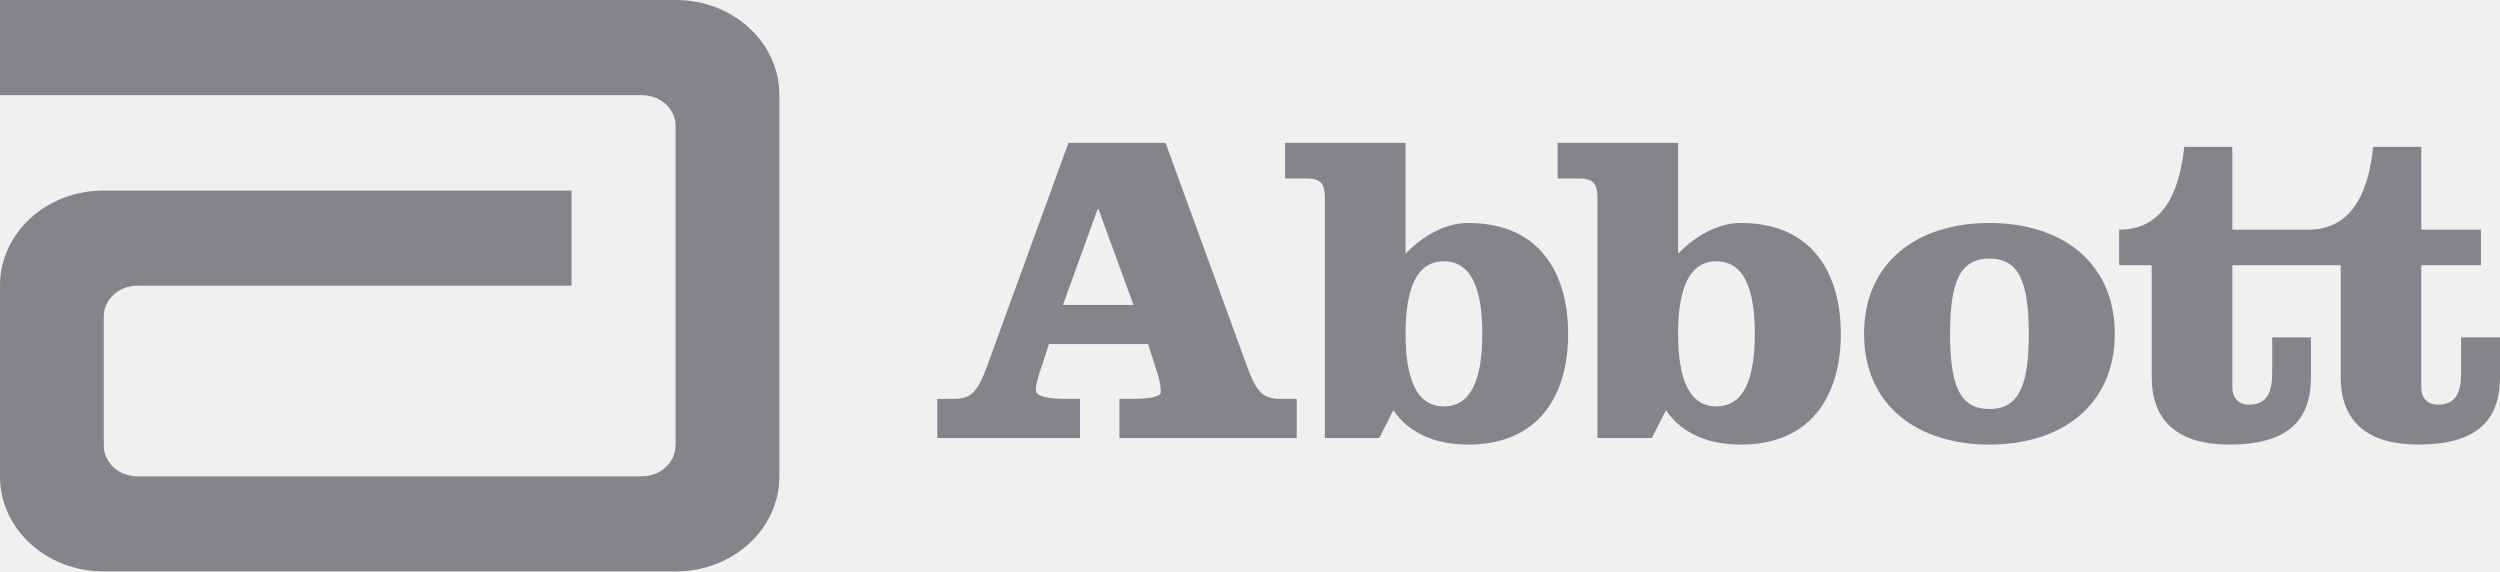
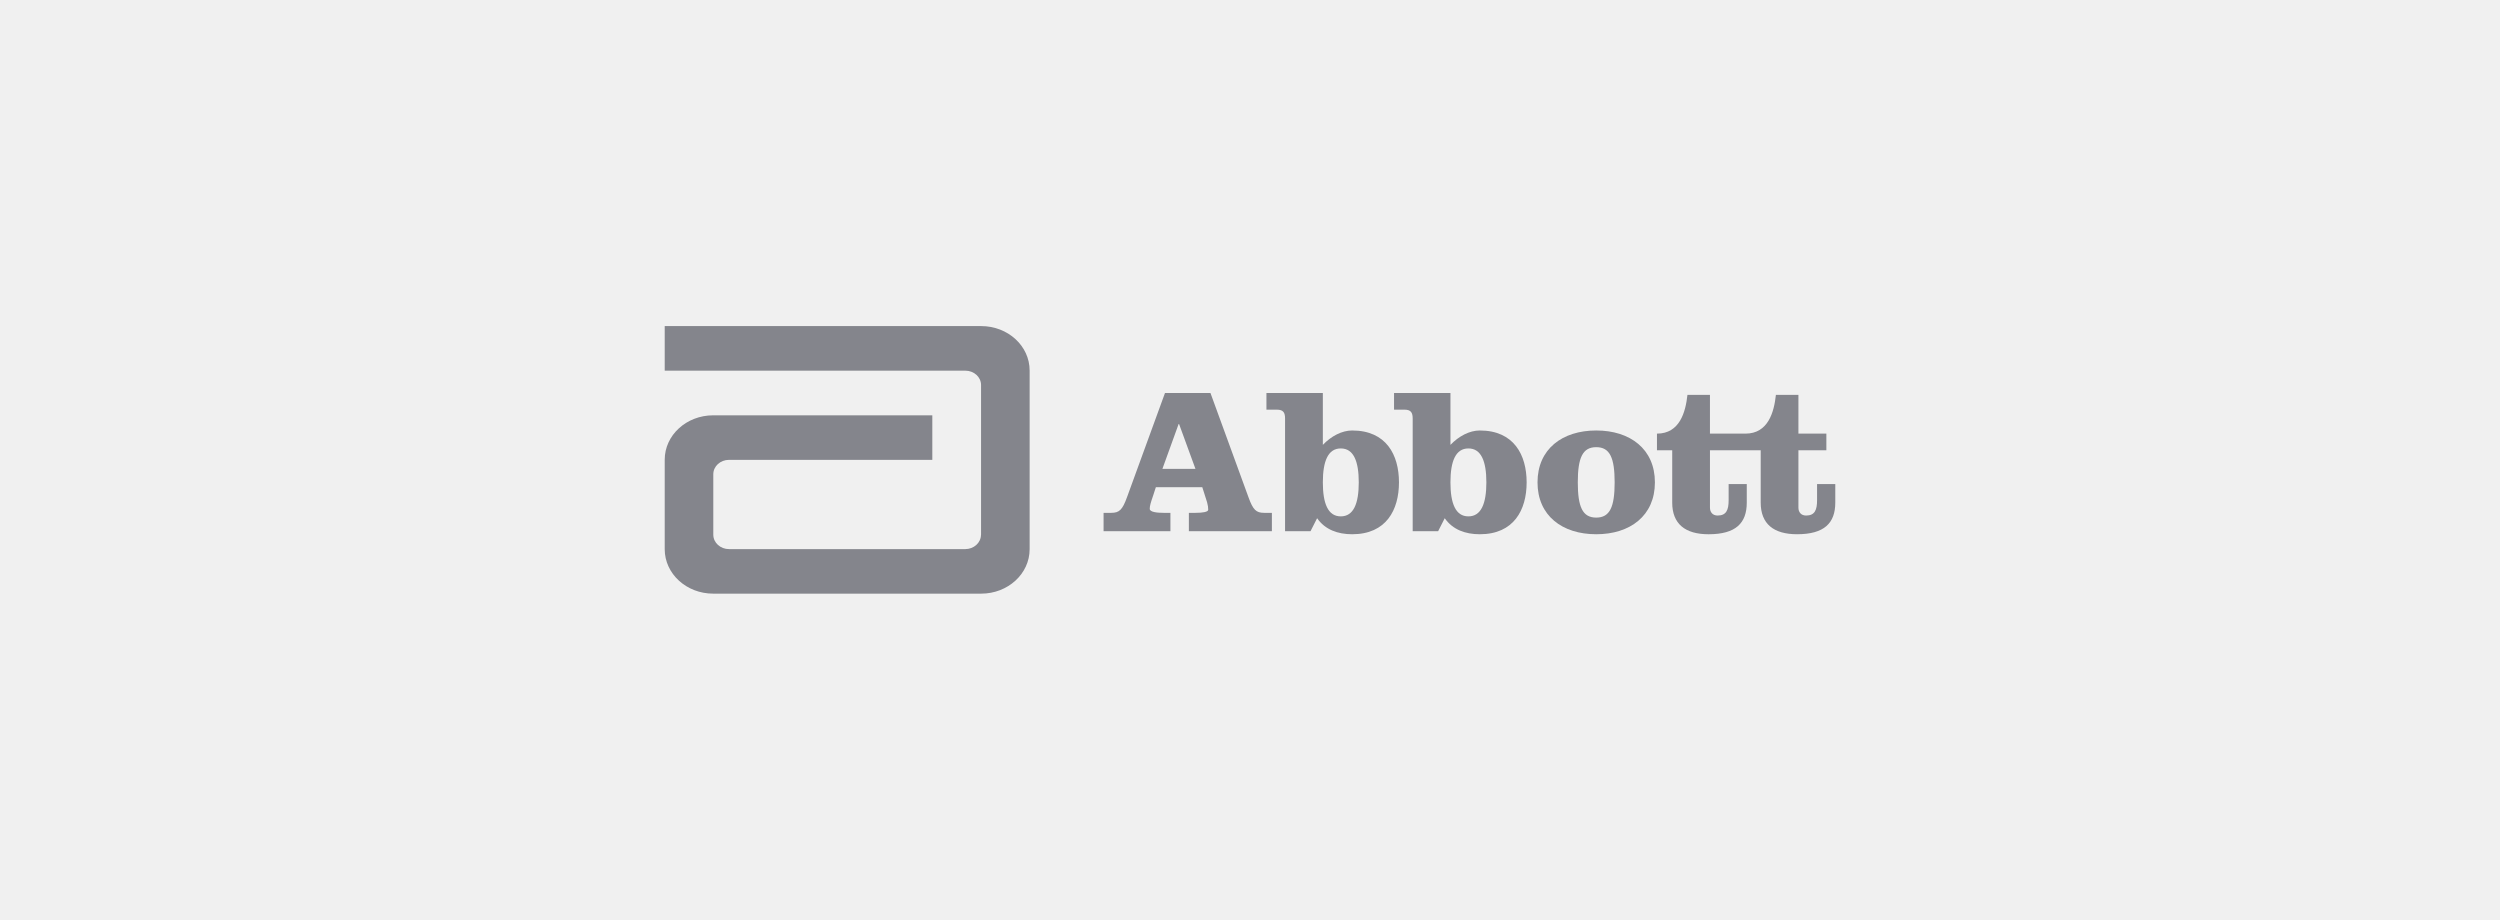
- <svg xmlns="http://www.w3.org/2000/svg" width="140" height="32" viewBox="0 0 140 32" fill="none">
-   <g clip-path="url(#clip0_3392_5681)">
-     <path d="M37.847 0H0V5.328H35.958V5.332C36.998 5.332 37.834 6.102 37.834 7.05V24.952L37.826 24.964C37.817 25.912 36.978 26.673 35.947 26.673H7.691C6.655 26.673 5.812 25.906 5.812 24.952V17.717C5.812 16.767 6.655 15.998 7.691 15.998H32.005V10.672H5.797C2.594 10.672 0 13.047 0 15.981V26.686C0 29.62 2.594 32 5.797 32H37.847C41.053 32 43.644 29.62 43.644 26.686V5.313C43.644 2.378 41.053 0 37.847 0Z" fill="#84858C" />
-     <path d="M65.27 8L69.816 20.463C70.36 21.982 70.739 22.335 71.69 22.335H72.617V24.528H62.688V22.335H63.5C64.318 22.335 65.002 22.234 65.002 21.961C65.002 21.71 64.971 21.436 64.865 21.064L64.294 19.267H58.742L58.418 20.264C58.116 21.137 58.009 21.51 58.009 21.859C58.009 22.262 58.96 22.336 59.698 22.336H60.482V24.529H52.488V22.335H53.411C54.363 22.335 54.743 21.982 55.291 20.463L59.833 8H65.27ZM59.525 17.076H63.476L61.516 11.712H61.465L59.525 17.076Z" fill="#84858C" />
-     <path d="M74.194 11.066C74.194 10.366 74.003 9.995 73.214 9.995H71.965V8H78.712V14.207C79.715 13.158 80.995 12.486 82.217 12.486C86.298 12.486 87.817 15.405 87.817 18.693C87.817 21.982 86.298 24.896 82.217 24.896C80.505 24.896 78.982 24.352 78.027 22.979L77.24 24.528H74.193V11.066M78.712 18.693C78.712 21.235 79.335 22.758 80.858 22.758C82.384 22.758 83.008 21.235 83.008 18.693C83.008 16.15 82.384 14.633 80.858 14.633C79.335 14.633 78.712 16.15 78.712 18.693Z" fill="#84858C" />
-     <path d="M89.457 11.066C89.457 10.366 89.263 9.995 88.479 9.995H87.227V8H93.974V14.207C94.98 13.158 96.259 12.486 97.483 12.486C101.561 12.486 103.086 15.405 103.086 18.693C103.086 21.982 101.561 24.896 97.483 24.896C95.766 24.896 94.246 24.352 93.29 22.979L92.503 24.528H89.457V11.066ZM93.973 18.693C93.973 21.235 94.6 22.758 96.12 22.758C97.645 22.758 98.27 21.235 98.27 18.693C98.27 16.15 97.645 14.633 96.12 14.633C94.601 14.633 93.973 16.15 93.973 18.693Z" fill="#84858C" />
-     <path d="M118.427 18.693C118.427 22.681 115.461 24.896 111.408 24.896C107.353 24.896 104.387 22.681 104.387 18.693C104.387 14.704 107.353 12.486 111.408 12.486C115.461 12.486 118.427 14.704 118.427 18.693ZM109.204 18.693C109.204 21.632 109.774 22.905 111.408 22.905C113.041 22.905 113.612 21.632 113.612 18.693C113.612 15.751 113.041 14.481 111.408 14.481C109.774 14.481 109.204 15.751 109.204 18.693Z" fill="#84858C" />
-     <path d="M137.821 18.894V20.84C137.821 21.981 137.55 22.659 136.515 22.659C135.888 22.659 135.591 22.233 135.591 21.709V14.852H138.934V12.862H135.591V8.225H132.898C132.677 10.293 131.973 12.862 129.254 12.862H125.01V8.225H122.318C122.096 10.293 121.392 12.862 118.672 12.862V14.852H120.497V21.112C120.497 23.655 122.045 24.896 124.845 24.896C128.113 24.896 129.414 23.555 129.414 21.112V18.893H127.244V20.839C127.244 21.98 126.969 22.658 125.935 22.658C125.308 22.658 125.011 22.232 125.011 21.708V14.851H131.08V21.111C131.08 23.654 132.626 24.895 135.427 24.895C138.694 24.895 140 23.554 140 21.111V18.892H137.821" fill="#84858C" />
+ <svg xmlns="http://www.w3.org/2000/svg" width="299" height="110" viewBox="0 0 299 110" fill="none">
+   <g clip-path="url(#clip0_3392_5680)">
+     <path d="M117.347 39H79.5V44.328H115.458V44.332C116.498 44.332 117.334 45.102 117.334 46.05V63.952L117.326 63.964C117.317 64.912 116.478 65.673 115.447 65.673H87.191C86.155 65.673 85.311 64.906 85.311 63.952V56.717C85.311 55.767 86.155 54.998 87.191 54.998H111.505V49.672H85.297C82.094 49.672 79.5 52.047 79.5 54.981V65.686C79.5 68.62 82.094 71 85.297 71H117.347C120.553 71 123.144 68.62 123.144 65.686V44.313C123.144 41.378 120.553 39 117.347 39Z" fill="#84858C" />
+     <path d="M144.77 47L149.316 59.463C149.86 60.982 150.239 61.335 151.19 61.335H152.117V63.528H142.189V61.335H143C143.818 61.335 144.502 61.234 144.502 60.961C144.502 60.71 144.471 60.436 144.365 60.064L143.794 58.267H138.242L137.918 59.264C137.616 60.136 137.509 60.51 137.509 60.859C137.509 61.262 138.46 61.336 139.198 61.336H139.982V63.529H131.988V61.335H132.911C133.863 61.335 134.243 60.982 134.791 59.463L139.333 47H144.77ZM139.024 56.076H142.976L141.016 50.712H140.965L139.024 56.076Z" fill="#84858C" />
+     <path d="M153.694 50.066C153.694 49.366 153.503 48.995 152.714 48.995H151.465V47H158.212V53.206C159.215 52.158 160.495 51.486 161.717 51.486C165.798 51.486 167.317 54.405 167.317 57.693C167.317 60.982 165.798 63.896 161.717 63.896C160.005 63.896 158.482 63.352 157.527 61.979L156.74 63.528H153.693V50.066M158.212 57.693C158.212 60.235 158.835 61.758 160.358 61.758C161.884 61.758 162.508 60.235 162.508 57.693C162.508 55.15 161.884 53.633 160.358 53.633C158.835 53.633 158.212 55.15 158.212 57.693Z" fill="#84858C" />
+     <path d="M168.957 50.066C168.957 49.366 168.763 48.995 167.979 48.995H166.727V47H173.474V53.206C174.48 52.158 175.759 51.486 176.982 51.486C181.061 51.486 182.586 54.405 182.586 57.693C182.586 60.982 181.061 63.896 176.982 63.896C175.266 63.896 173.746 63.352 172.79 61.979L172.003 63.528H168.957V50.066ZM173.473 57.693C173.473 60.235 174.1 61.758 175.62 61.758C177.145 61.758 177.77 60.235 177.77 57.693C177.77 55.15 177.145 53.633 175.62 53.633C174.101 53.633 173.473 55.15 173.473 57.693Z" fill="#84858C" />
+     <path d="M197.927 57.693C197.927 61.681 194.961 63.896 190.908 63.896C186.853 63.896 183.887 61.681 183.887 57.693C183.887 53.703 186.853 51.486 190.908 51.486C194.961 51.486 197.927 53.703 197.927 57.693ZM188.704 57.693C188.704 60.632 189.274 61.905 190.908 61.905C192.541 61.905 193.112 60.632 193.112 57.693C193.112 54.751 192.541 53.481 190.908 53.481C189.274 53.481 188.704 54.751 188.704 57.693Z" fill="#84858C" />
+     <path d="M217.321 57.894V59.84C217.321 60.981 217.05 61.659 216.015 61.659C215.388 61.659 215.091 61.233 215.091 60.709V53.852H218.434V51.862H215.091V47.225H212.398C212.177 49.293 211.473 51.862 208.754 51.862H204.51V47.225H201.818C201.596 49.293 200.892 51.862 198.172 51.862V53.852H199.997V60.112C199.997 62.655 201.545 63.897 204.345 63.897C207.613 63.897 208.914 62.555 208.914 60.112V57.893H206.744V59.839C206.744 60.98 206.469 61.658 205.435 61.658C204.808 61.658 204.511 61.232 204.511 60.708V53.852H210.58V60.111C210.58 62.654 212.126 63.895 214.927 63.895C218.194 63.895 219.5 62.554 219.5 60.111V57.892H217.321" fill="#84858C" />
  </g>
  <defs>
-     <clipPath id="clip0_3392_5681">
-       <rect width="140" height="32" fill="white" />
+     <clipPath id="clip0_3392_5680">
+       <rect width="140" height="32" fill="white" transform="translate(79.5 39)" />
    </clipPath>
  </defs>
</svg>
